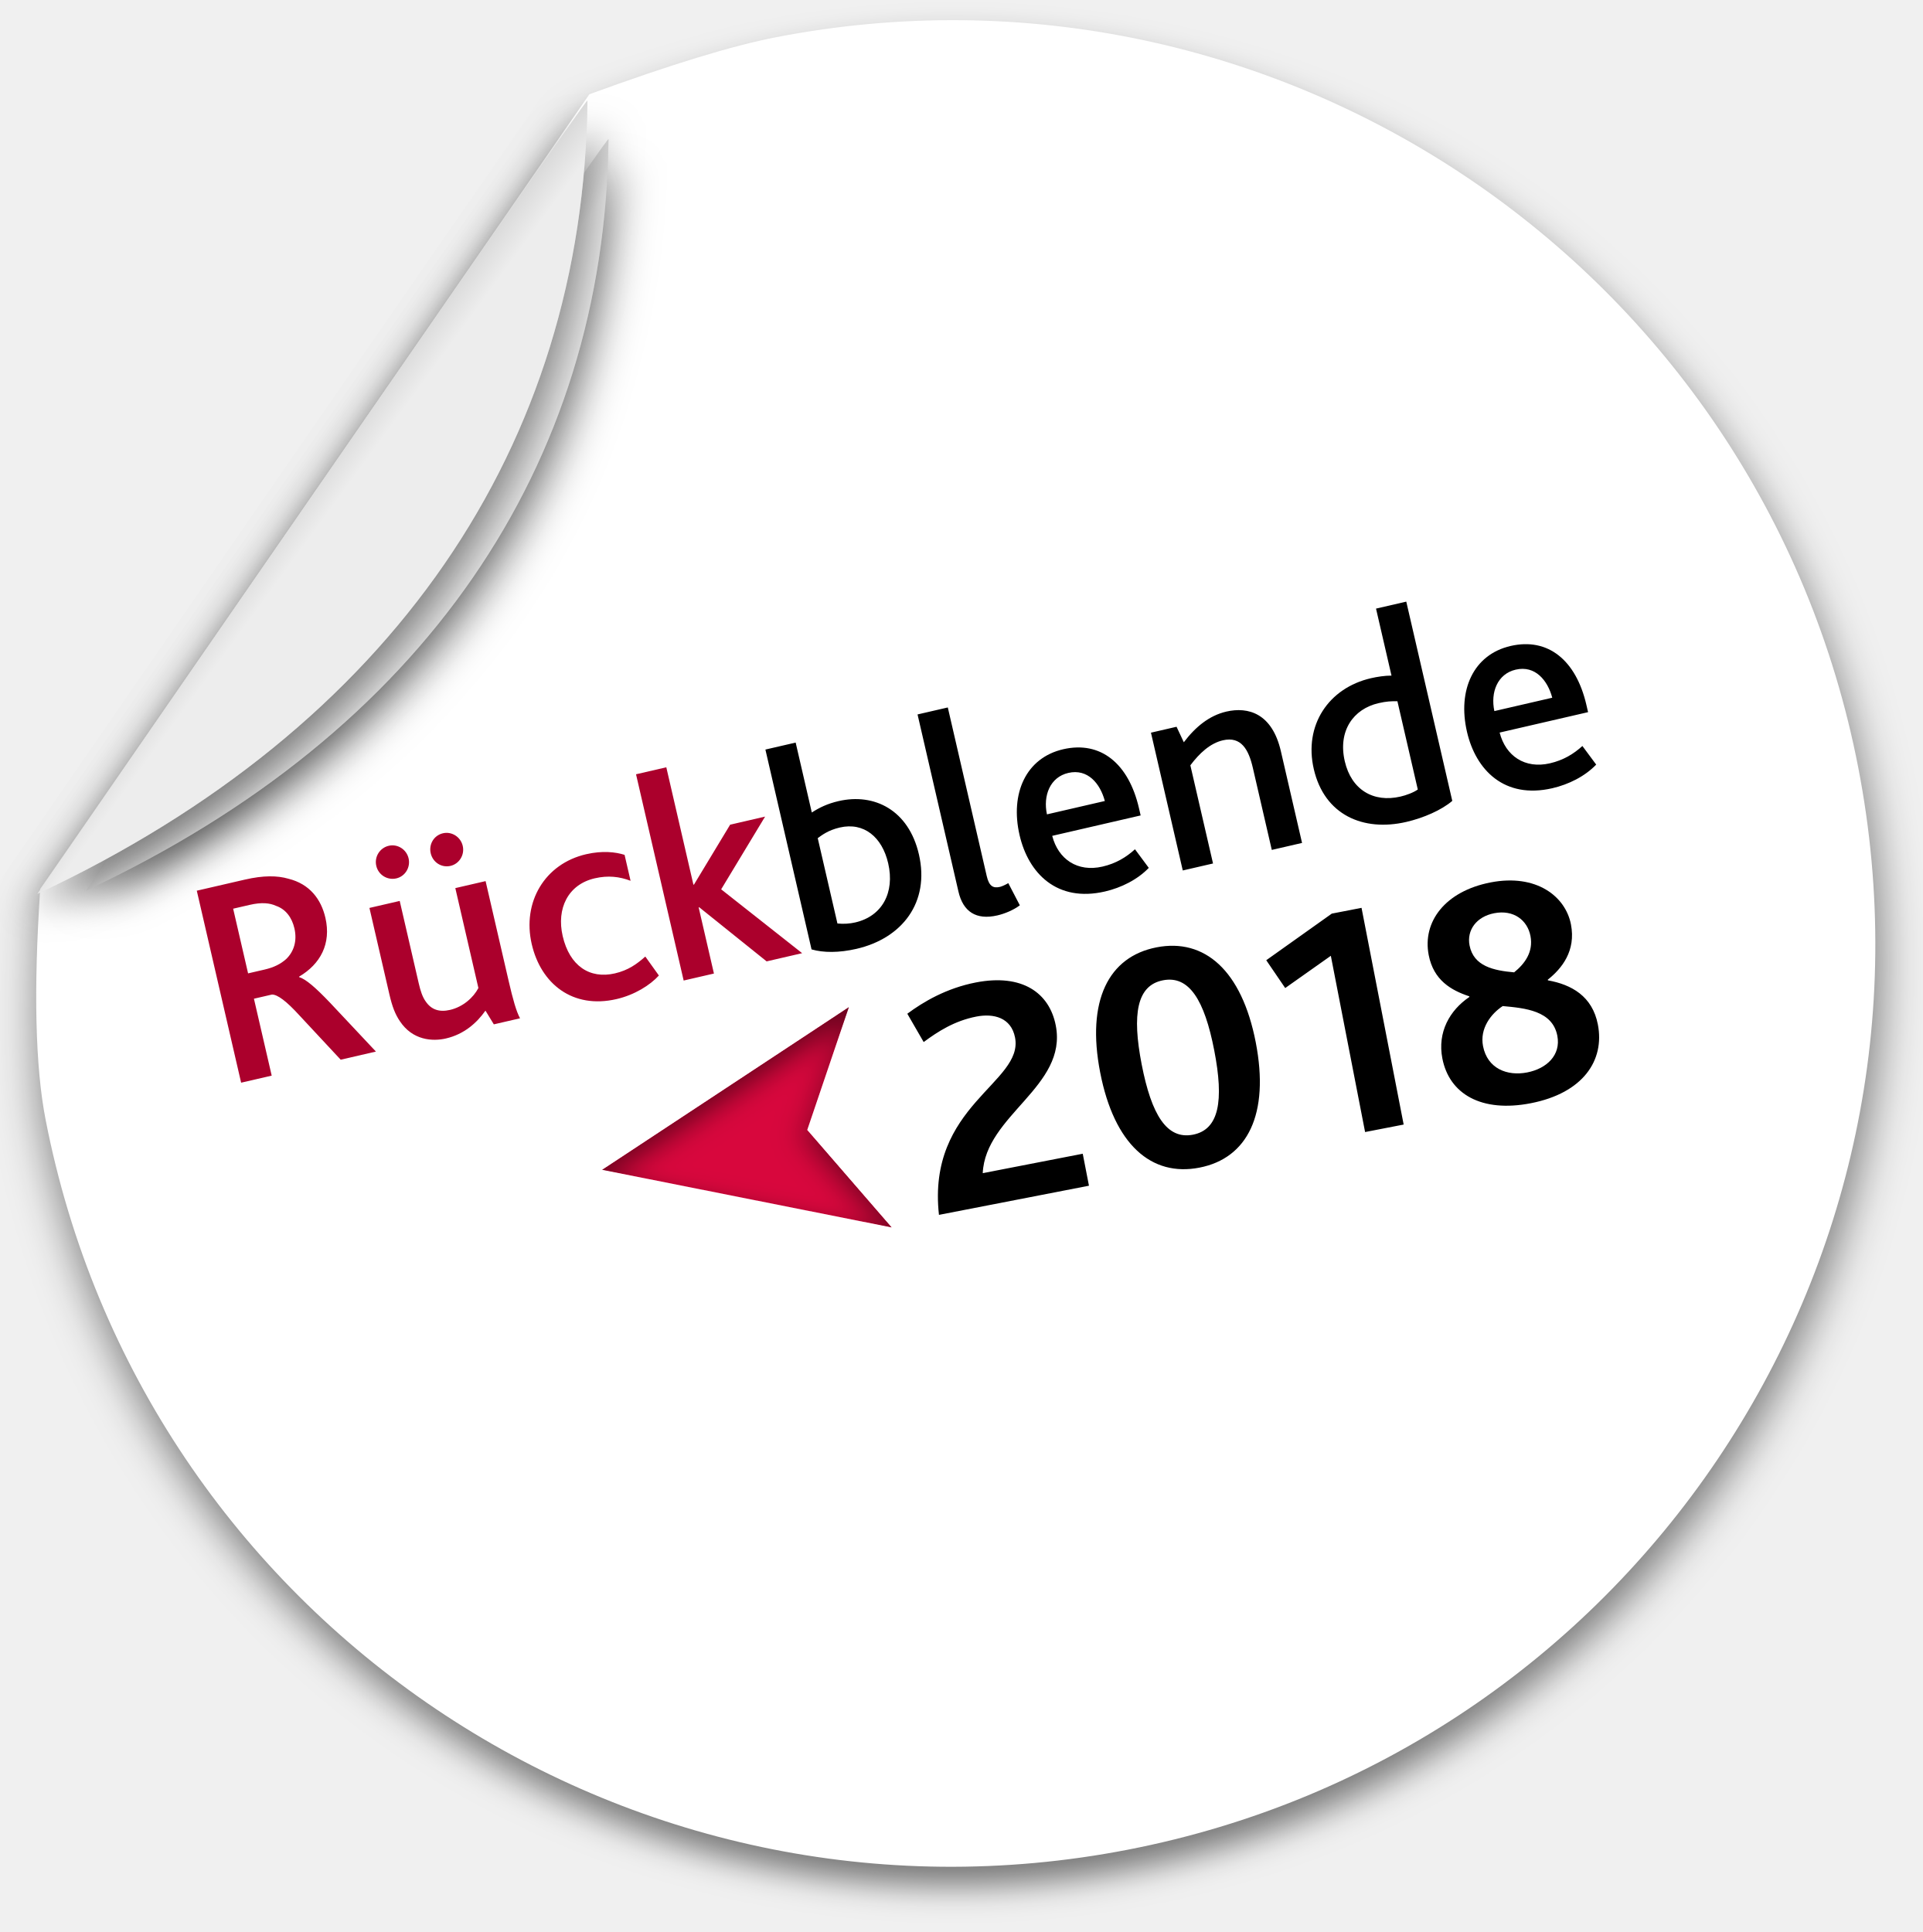
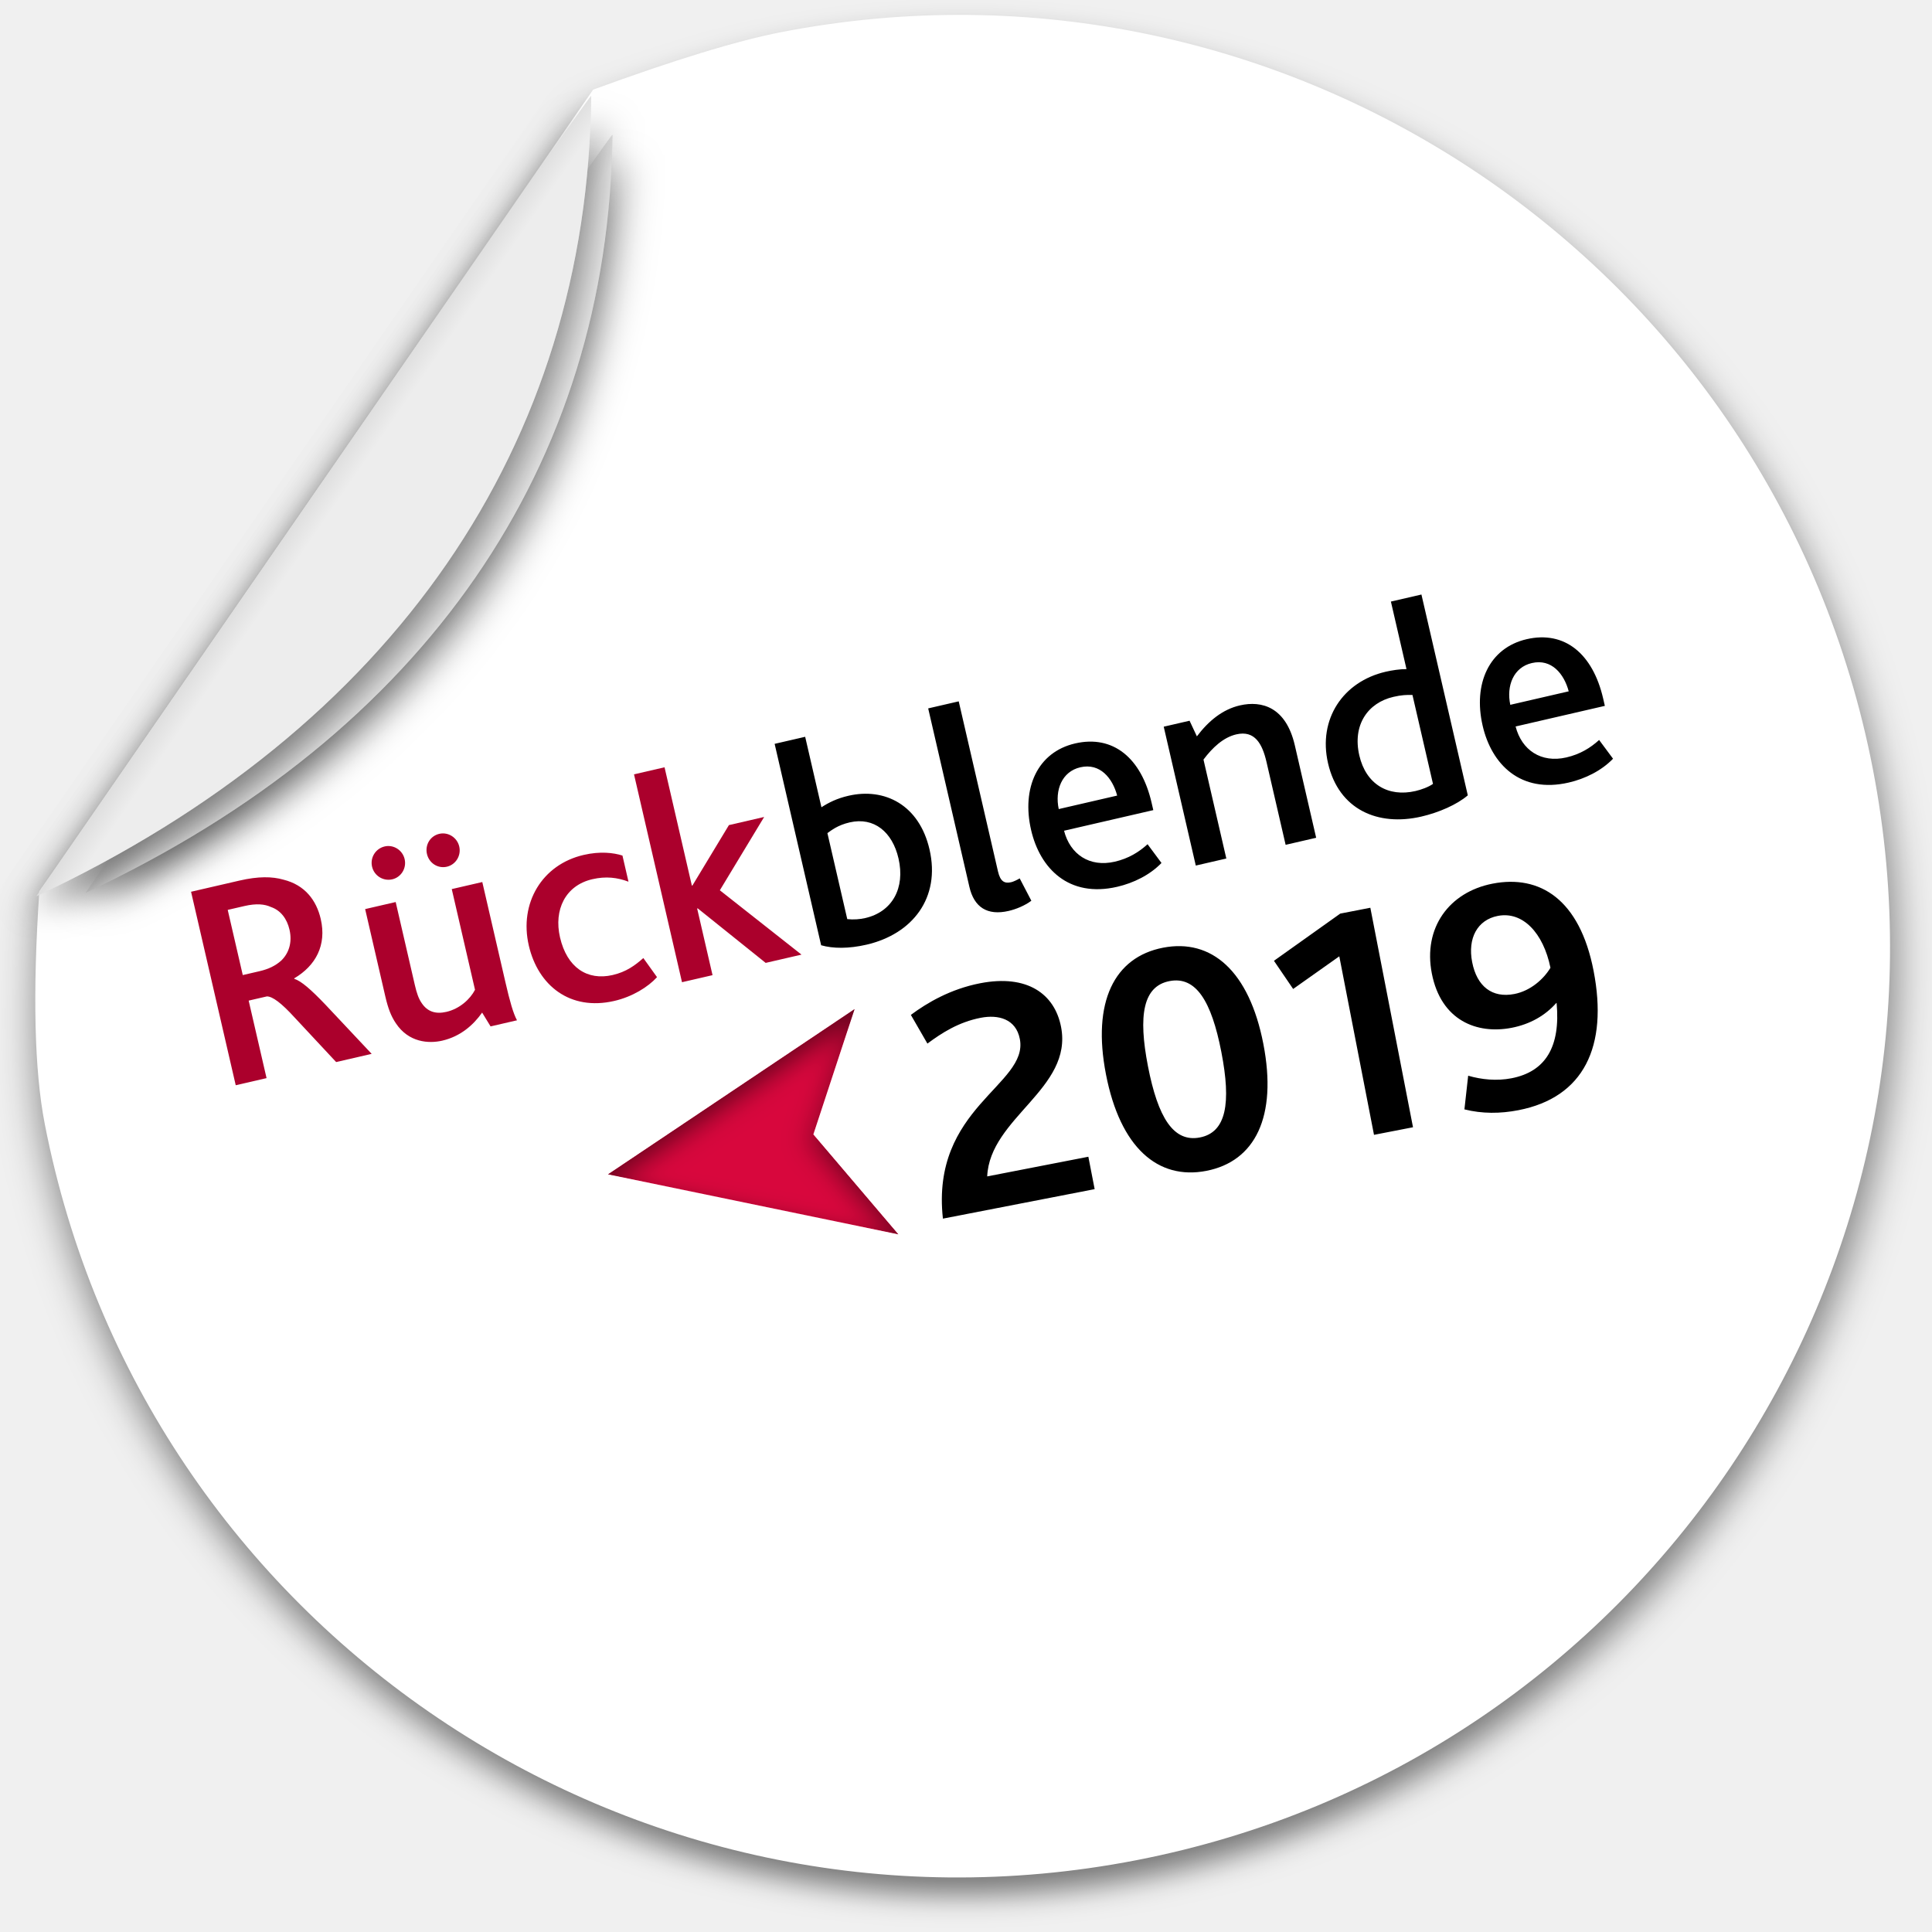
- <svg xmlns="http://www.w3.org/2000/svg" xmlns:xlink="http://www.w3.org/1999/xlink" width="197px" height="198px" viewBox="0 0 197 198" version="1.1">
+ <svg xmlns="http://www.w3.org/2000/svg" xmlns:xlink="http://www.w3.org/1999/xlink" width="218px" height="218px" viewBox="0 0 218 218" version="1.1">
  <defs>
-     <path d="M94.608,189.217 C146.859,189.217 189.217,146.859 189.217,94.608 C189.217,42.358 146.859,0 94.608,0 C90.067,0 83.448,0.696 74.749,2.088 L3.966,71.307 C1.322,81.3 0,89.067 0,94.608 C0,146.859 42.358,189.217 94.608,189.217 Z" id="path-1" />
-     <filter x="-3.7%" y="-2.6%" width="107.4%" height="107.4%" filterUnits="objectBoundingBox" id="filter-2">
+     <path d="M105.065,210.13 C163.091,210.13 210.13,163.091 210.13,105.065 C210.13,47.039 163.091,0 105.065,0 C100.022,0 92.671,0.773 83.011,2.319 L4.405,79.189 C1.468,90.286 0,98.912 0,105.065 C0,163.091 47.039,210.13 105.065,210.13 Z" id="path-1" />
+     <filter x="-3.3%" y="-2.4%" width="106.7%" height="106.7%" filterUnits="objectBoundingBox" id="filter-2">
      <feOffset dx="0" dy="2" in="SourceAlpha" result="shadowOffsetOuter1" />
      <feGaussianBlur stdDeviation="2" in="shadowOffsetOuter1" result="shadowBlurOuter1" />
      <feColorMatrix values="0 0 0 0 0   0 0 0 0 0   0 0 0 0 0  0 0 0 0.5 0" type="matrix" in="shadowBlurOuter1" />
    </filter>
-     <linearGradient x1="54.455%" y1="50%" x2="32.77%" y2="27.37%" id="linearGradient-3">
+     <linearGradient x1="54.455%" y1="50%" x2="32.77%" y2="28.593%" id="linearGradient-3">
      <stop stop-color="#FFFFFF" stop-opacity="0.5" offset="0%" />
      <stop stop-color="#000000" stop-opacity="0.5" offset="100%" />
    </linearGradient>
-     <path d="M8.581,72.347 C45.553,63.083 69.054,39.778 75.795,6.977 C75.894,6.495 8.581,72.347 8.581,72.347 Z" id="path-4" />
-     <filter x="-10.4%" y="-7.6%" width="120.8%" height="121.4%" filterUnits="objectBoundingBox" id="filter-5">
+     <path d="M9.529,80.343 C50.588,70.055 76.687,44.174 84.173,7.748 C84.283,7.213 9.529,80.343 9.529,80.343 Z" id="path-4" />
+     <filter x="-9.4%" y="-6.9%" width="118.8%" height="119.3%" filterUnits="objectBoundingBox" id="filter-5">
      <feOffset dx="0" dy="2" in="SourceAlpha" result="shadowOffsetOuter1" />
      <feGaussianBlur stdDeviation="2" in="shadowOffsetOuter1" result="shadowBlurOuter1" />
      <feColorMatrix values="0 0 0 0 0   0 0 0 0 0   0 0 0 0 0  0 0 0 0.5 0" type="matrix" in="shadowBlurOuter1" />
    </filter>
-     <path d="M3.587,71.741 C42.556,61.955 67.326,37.339 74.431,2.693 C74.536,2.184 3.587,71.741 3.587,71.741 Z" id="path-6" />
-     <filter x="-9.9%" y="-7.2%" width="119.8%" height="120.3%" filterUnits="objectBoundingBox" id="filter-7">
+     <linearGradient x1="54.455%" y1="50%" x2="32.77%" y2="28.502%" id="linearGradient-6">
+       <stop stop-color="#FFFFFF" stop-opacity="0.5" offset="0%" />
+       <stop stop-color="#000000" stop-opacity="0.5" offset="100%" />
+     </linearGradient>
+     <path d="M3.984,79.67 C47.259,68.803 74.768,41.466 82.658,2.991 C82.774,2.425 3.984,79.67 3.984,79.67 Z" id="path-7" />
+     <filter x="-8.9%" y="-6.5%" width="117.8%" height="118.3%" filterUnits="objectBoundingBox" id="filter-8">
      <feOffset dx="0" dy="2" in="SourceAlpha" result="shadowOffsetOuter1" />
      <feGaussianBlur stdDeviation="2" in="shadowOffsetOuter1" result="shadowBlurOuter1" />
      <feColorMatrix values="0 0 0 0 0   0 0 0 0 0   0 0 0 0 0  0 0 0 0.5 0" type="matrix" in="shadowBlurOuter1" />
    </filter>
-     <polygon id="path-8" points="55 110.541 83 122 76.412 110.541 83 99" />
-     <filter x="-7.1%" y="-8.7%" width="114.3%" height="117.4%" filterUnits="objectBoundingBox" id="filter-9">
+     <polygon id="path-9" points="61.3 122.784 92.173 135.684 84.909 122.784 92.173 109.791" />
+     <filter x="-6.5%" y="-7.7%" width="113.0%" height="115.4%" filterUnits="objectBoundingBox" id="filter-10">
      <feGaussianBlur stdDeviation="1.5" in="SourceAlpha" result="shadowBlurInner1" />
      <feOffset dx="0" dy="1" in="shadowBlurInner1" result="shadowOffsetInner1" />
      <feComposite in="shadowOffsetInner1" in2="SourceAlpha" operator="arithmetic" k2="-1" k3="1" result="shadowInnerInner1" />
      <feColorMatrix values="0 0 0 0 0   0 0 0 0 0   0 0 0 0 0  0 0 0 0.5 0" type="matrix" in="shadowInnerInner1" />
    </filter>
  </defs>
-   <g id="image-upload" stroke="none" stroke-width="1" fill="none" fill-rule="evenodd">
-     <g id="Artboard" transform="translate(-25, -26)">
-       <g id="badge_upload" transform="translate(123, 123) rotate(-11) translate(-123, -123) translate(28, 28)">
+   <g id="Tournee-/-exhibition" stroke="none" stroke-width="1" fill="none" fill-rule="evenodd">
+     <g id="Artboard-Copy-3" transform="translate(-15, -98)">
+       <g id="badge_2019" transform="translate(123.692, 205.1074) rotate(-11) translate(-123.692, -205.1074) translate(18.19202, 99.60737)">
        <g id="Group-7">
          <g id="Oval-4">
            <use fill="black" fill-opacity="1" filter="url(#filter-2)" xlink:href="#path-1" />
            <use fill="#FFFFFF" fill-rule="evenodd" xlink:href="#path-1" />
          </g>
          <g id="Oval-4-Copy">
            <use fill="black" fill-opacity="1" filter="url(#filter-5)" xlink:href="#path-4" />
            <use fill="#DBDBDB" fill-rule="evenodd" xlink:href="#path-4" />
            <use fill="url(#linearGradient-3)" fill-rule="evenodd" xlink:href="#path-4" />
          </g>
          <g id="Oval-4-Copy-2">
-             <use fill="black" fill-opacity="1" filter="url(#filter-7)" xlink:href="#path-6" />
-             <use fill="#DBDBDB" fill-rule="evenodd" xlink:href="#path-6" />
-             <use fill="url(#linearGradient-3)" fill-rule="evenodd" xlink:href="#path-6" />
+             <use fill="black" fill-opacity="1" filter="url(#filter-8)" xlink:href="#path-7" />
+             <use fill="#DBDBDB" fill-rule="evenodd" xlink:href="#path-7" />
+             <use fill="url(#linearGradient-6)" fill-rule="evenodd" xlink:href="#path-7" />
          </g>
        </g>
-         <path d="M88,121.659 L103.658,121.659 L103.658,118.32 L93.219,118.32 C94.618,112.527 103.453,111.267 103.453,104.895 C103.453,101.487 101.099,99 96.255,99 C93.185,99 90.593,99.92 88.75,100.806 L89.842,103.975 C91.48,103.191 93.356,102.441 95.641,102.441 C97.449,102.441 99.121,103.225 99.121,105.304 C99.121,110.04 88.921,110.381 88,121.659 Z M115.12,122 C110.105,122 107.001,118.013 107.001,110.483 C107.001,102.987 110.105,99 115.12,99 C120.135,99 123.239,102.987 123.239,110.483 C123.239,118.013 120.135,122 115.12,122 Z M115.12,118.559 C117.849,118.559 118.906,115.764 118.906,110.483 C118.906,105.236 117.849,102.441 115.12,102.441 C112.391,102.441 111.333,105.236 111.333,110.483 C111.333,115.764 112.391,118.559 115.12,118.559 Z M132.483,121.659 L136.509,121.659 L136.509,99.034 L133.404,99.034 L125.9,102.441 L127.264,105.61 L132.483,103.259 L132.483,121.659 Z M149.711,122 C144.559,122 141.694,119.479 141.694,115.764 C141.694,113.039 143.365,111.062 145.617,110.108 L145.617,110.04 C143.911,109.086 142.342,107.723 142.342,105.099 C142.342,101.624 145.242,99 149.983,99 C154.759,99 157.25,101.862 157.25,104.793 C157.25,107.553 155.476,109.052 153.838,109.904 L153.838,109.972 C156.124,110.858 158,112.425 158,115.39 C158,119.138 155.169,122 149.711,122 Z M149.949,118.831 C151.996,118.831 153.702,117.741 153.702,115.73 C153.702,113.107 151.007,112.323 148.789,111.676 C147.459,112.221 146.026,113.481 146.026,115.321 C146.026,117.673 147.868,118.831 149.949,118.831 Z M150.597,108.507 C151.826,107.859 152.951,106.837 152.951,105.167 C152.951,103.532 151.791,102.169 149.745,102.169 C147.903,102.169 146.64,103.327 146.64,104.929 C146.64,107.11 148.585,107.927 150.597,108.507 Z" id="2018" fill="#000000" />
-         <path d="M84.497,92 C82.662,92 81.101,91.632 80,91.019 L80,70 L83.182,70 L83.182,77.354 C84.038,77.047 84.926,76.833 86.119,76.833 C89.882,76.833 92.91,79.345 92.91,84.003 C92.91,89.058 89.3,92 84.497,92 Z M84.987,89.334 C87.801,89.334 89.637,87.281 89.637,84.187 C89.637,81.429 88.168,79.499 85.629,79.499 C84.375,79.499 83.641,79.866 83.182,80.05 L83.182,89.028 C83.794,89.242 84.436,89.334 84.987,89.334 Z M96,88.63 C96,90.744 97.102,91.908 99.335,91.908 C100.1,91.908 101.048,91.755 101.813,91.418 L101.171,88.936 C100.895,89.028 100.467,89.12 100.253,89.12 C99.549,89.12 99.182,88.813 99.182,87.741 L99.182,70 L96,70 L96,88.63 Z M110.624,92 C105.576,92 103.404,88.415 103.404,84.401 C103.404,80.019 105.821,76.833 109.737,76.833 C113.683,76.833 115.947,79.774 115.947,84.462 L115.947,85.228 L106.647,85.228 C106.708,87.71 108.33,89.457 110.961,89.457 C112.398,89.457 113.561,89.058 114.601,88.476 L115.55,90.652 C114.142,91.571 112.337,92 110.624,92 Z M106.616,82.961 L112.704,82.961 C112.643,81.123 111.756,79.315 109.706,79.315 C107.779,79.315 106.647,81 106.616,82.961 Z M118.884,91.694 L122.066,91.694 L122.066,81.368 C123.229,80.387 124.544,79.621 125.89,79.621 C127.818,79.621 128.246,81.153 128.246,83.053 L128.246,91.694 L131.428,91.694 L131.428,82.042 C131.428,78.058 129.194,76.833 126.9,76.833 C125.095,76.833 123.443,77.66 121.944,78.916 L121.576,77.201 L118.884,77.201 L118.884,91.694 Z M142.319,92 C137.791,92 134.303,89.426 134.303,84.585 C134.303,79.989 137.638,76.833 142.105,76.833 C142.747,76.833 143.573,76.894 144.216,77.047 L144.216,70 L147.397,70 L147.397,90.958 C146.112,91.632 144.124,92 142.319,92 Z M142.319,89.334 C142.9,89.334 143.696,89.242 144.216,89.028 L144.216,79.744 C143.604,79.591 143.114,79.499 142.288,79.499 C139.627,79.499 137.577,81.337 137.577,84.524 C137.577,87.526 139.474,89.334 142.319,89.334 Z M157.677,92 C152.629,92 150.457,88.415 150.457,84.401 C150.457,80.019 152.874,76.833 156.79,76.833 C160.736,76.833 163,79.774 163,84.462 L163,85.228 L153.7,85.228 C153.761,87.71 155.382,89.457 158.013,89.457 C159.451,89.457 160.614,89.058 161.654,88.476 L162.602,90.652 C161.195,91.571 159.39,92 157.677,92 Z M153.669,82.961 L159.757,82.961 C159.696,81.123 158.809,79.315 156.759,79.315 C154.832,79.315 153.7,81 153.669,82.961 Z" id="blende" fill="#000000" transform="translate(121.5, 81) rotate(-2) translate(-121.5, -81) " />
-         <path d="M20,93.694 L20,73.501 L25.052,73.501 C27.011,73.501 28.389,73.838 29.43,74.421 C31.42,75.432 32.216,77.209 32.216,79.17 C32.216,81.897 30.655,83.674 28.236,84.44 L28.236,84.501 C28.848,84.838 29.645,85.942 30.716,87.749 L34.176,93.694 L30.471,93.694 L27.379,88.331 C26.399,86.585 25.664,85.727 25.113,85.604 L23.215,85.604 L23.215,93.694 L20,93.694 Z M23.215,82.939 L24.929,82.939 C25.94,82.939 26.675,82.755 27.348,82.387 C28.267,81.836 28.879,80.855 28.879,79.507 C28.879,78.373 28.45,77.393 27.563,76.841 C27.011,76.412 26.215,76.136 24.96,76.136 L23.215,76.136 L23.215,82.939 Z M41.463,94 C43.361,94 44.892,93.173 46.056,92.131 L46.576,93.694 L49.332,93.694 C49.117,92.928 49.056,91.671 49.056,89.68 L49.056,79.201 L45.872,79.201 L45.872,89.71 C45.168,90.538 43.912,91.242 42.535,91.242 C41.402,91.242 40.667,90.783 40.299,89.833 C40.085,89.312 40.024,88.699 40.024,87.872 L40.024,79.201 L36.84,79.201 L36.84,88.301 C36.84,89.588 36.962,90.415 37.268,91.212 C38.095,93.418 40.054,94 41.463,94 Z M40.208,76.872 C41.126,76.872 41.892,76.106 41.892,75.156 C41.892,74.206 41.126,73.44 40.208,73.44 C39.258,73.44 38.493,74.206 38.493,75.156 C38.493,76.106 39.258,76.872 40.208,76.872 Z M45.902,76.872 C46.821,76.872 47.586,76.106 47.586,75.156 C47.586,74.206 46.821,73.44 45.902,73.44 C44.953,73.44 44.218,74.206 44.218,75.156 C44.218,76.106 44.953,76.872 45.902,76.872 Z M59.405,94 C61.303,94 63.079,93.387 64.181,92.621 L63.263,90.415 C62.252,90.967 61.242,91.396 59.833,91.396 C57.2,91.396 55.486,89.618 55.486,86.462 C55.486,83.582 57.2,81.437 60.017,81.437 C61.426,81.437 62.528,81.836 63.538,82.51 L63.538,79.783 C62.711,79.292 61.426,78.833 59.711,78.833 C55.363,78.833 52.21,82.142 52.21,86.554 C52.21,90.721 54.782,94 59.405,94 Z M66.539,93.694 L69.723,93.694 L69.723,86.738 L69.784,86.738 L75.265,93.694 L79,93.694 L72.387,85.451 L78.449,79.201 L74.775,79.201 L69.784,84.348 L69.723,84.348 L69.723,72 L66.539,72 L66.539,93.694 Z" id="Rück" fill="#AB002C" transform="translate(49.5, 83) rotate(-2) translate(-49.5, -83) " />
+         <path d="M97.445,134.902 C98.471,122.324 109.833,121.944 109.833,116.662 C109.833,114.344 107.971,113.47 105.957,113.47 C103.411,113.47 101.321,114.306 99.497,115.18 L98.281,111.646 C100.333,110.658 103.221,109.632 106.641,109.632 C112.037,109.632 114.659,112.406 114.659,116.206 C114.659,123.312 104.817,124.718 103.259,131.178 L114.887,131.178 L114.887,134.902 L97.445,134.902 Z M127.655,135.282 C122.069,135.282 118.611,130.836 118.611,122.438 C118.611,114.078 122.069,109.632 127.655,109.632 C133.241,109.632 136.699,114.078 136.699,122.438 C136.699,130.836 133.241,135.282 127.655,135.282 Z M127.655,131.444 C130.695,131.444 131.873,128.328 131.873,122.438 C131.873,116.586 130.695,113.47 127.655,113.47 C124.615,113.47 123.437,116.586 123.437,122.438 C123.437,128.328 124.615,131.444 127.655,131.444 Z M146.997,134.902 L146.997,114.382 L141.183,117.004 L139.663,113.47 L148.023,109.67 L151.481,109.67 L151.481,134.902 L146.997,134.902 Z M163.527,135.282 C161.437,135.282 159.423,134.902 157.561,134.028 L158.701,130.38 C160.107,131.102 161.741,131.596 163.451,131.596 C167.365,131.596 169.569,129.164 170.063,124.224 L170.025,124.224 C168.543,125.364 166.681,126.01 164.553,126.01 C160.563,126.01 156.877,123.692 156.877,118.258 C156.877,113.052 160.525,109.632 165.541,109.632 C170.975,109.632 174.851,113.242 174.851,121.45 C174.851,130.152 171.051,135.282 163.527,135.282 Z M165.579,122.324 C167.441,122.324 169.151,121.298 170.139,120.196 C170.101,116.168 168.277,113.318 165.427,113.318 C163.071,113.318 161.589,115.142 161.589,117.878 C161.589,120.69 163.033,122.324 165.579,122.324 Z" id="2019" fill="#000000" />
+         <path d="M94.424,101.485 C92.384,101.485 90.65,101.077 89.426,100.397 L89.426,77.073 L92.962,77.073 L92.962,85.233 C93.914,84.893 94.9,84.655 96.226,84.655 C100.408,84.655 103.774,87.443 103.774,92.611 C103.774,98.221 99.762,101.485 94.424,101.485 Z M94.968,98.527 C98.096,98.527 100.136,96.249 100.136,92.815 C100.136,89.755 98.504,87.613 95.682,87.613 C94.288,87.613 93.472,88.021 92.962,88.225 L92.962,98.187 C93.642,98.425 94.356,98.527 94.968,98.527 Z M107.208,97.745 C107.208,100.091 108.432,101.383 110.914,101.383 C111.764,101.383 112.818,101.213 113.668,100.839 L112.954,98.085 C112.648,98.187 112.172,98.289 111.934,98.289 C111.152,98.289 110.744,97.949 110.744,96.759 L110.744,77.073 L107.208,77.073 L107.208,97.745 Z M123.46,101.485 C117.85,101.485 115.436,97.507 115.436,93.053 C115.436,88.191 118.122,84.655 122.474,84.655 C126.86,84.655 129.376,87.919 129.376,93.121 L129.376,93.971 L119.04,93.971 C119.108,96.725 120.91,98.663 123.834,98.663 C125.432,98.663 126.724,98.221 127.88,97.575 L128.934,99.989 C127.37,101.009 125.364,101.485 123.46,101.485 Z M119.006,91.455 L125.772,91.455 C125.704,89.415 124.718,87.409 122.44,87.409 C120.298,87.409 119.04,89.279 119.006,91.455 Z M132.64,101.145 L136.176,101.145 L136.176,89.687 C137.468,88.599 138.93,87.749 140.426,87.749 C142.568,87.749 143.044,89.449 143.044,91.557 L143.044,101.145 L146.58,101.145 L146.58,90.435 C146.58,86.015 144.098,84.655 141.548,84.655 C139.542,84.655 137.706,85.573 136.04,86.967 L135.632,85.063 L132.64,85.063 L132.64,101.145 Z M158.684,101.485 C153.652,101.485 149.776,98.629 149.776,93.257 C149.776,88.157 153.482,84.655 158.446,84.655 C159.16,84.655 160.078,84.723 160.792,84.893 L160.792,77.073 L164.328,77.073 L164.328,100.329 C162.9,101.077 160.69,101.485 158.684,101.485 Z M158.684,98.527 C159.33,98.527 160.214,98.425 160.792,98.187 L160.792,87.885 C160.112,87.715 159.568,87.613 158.65,87.613 C155.692,87.613 153.414,89.653 153.414,93.189 C153.414,96.521 155.522,98.527 158.684,98.527 Z M175.752,101.485 C170.142,101.485 167.728,97.507 167.728,93.053 C167.728,88.191 170.414,84.655 174.766,84.655 C179.152,84.655 181.668,87.919 181.668,93.121 L181.668,93.971 L171.332,93.971 C171.4,96.725 173.202,98.663 176.126,98.663 C177.724,98.663 179.016,98.221 180.172,97.575 L181.226,99.989 C179.662,101.009 177.656,101.485 175.752,101.485 Z M171.298,91.455 L178.064,91.455 C177.996,89.415 177.01,87.409 174.732,87.409 C172.59,87.409 171.332,89.279 171.298,91.455 Z" id="blende" fill="#000000" transform="translate(135.5475, 89.27853) rotate(-2) translate(-135.5475, -89.27853) " />
+         <path d="M21.553,103.765 L21.553,81.359 L27.163,81.359 C29.339,81.359 30.869,81.733 32.025,82.379 C34.235,83.501 35.119,85.473 35.119,87.649 C35.119,90.675 33.385,92.647 30.699,93.497 L30.699,93.565 C31.379,93.939 32.263,95.163 33.453,97.169 L37.295,103.765 L33.181,103.765 L29.747,97.815 C28.659,95.877 27.843,94.925 27.231,94.789 L25.123,94.789 L25.123,103.765 L21.553,103.765 Z M25.123,91.831 L27.027,91.831 C28.149,91.831 28.965,91.627 29.713,91.219 C30.733,90.607 31.413,89.519 31.413,88.023 C31.413,86.765 30.937,85.677 29.951,85.065 C29.339,84.589 28.455,84.283 27.061,84.283 L25.123,84.283 L25.123,91.831 Z M45.387,104.105 C47.495,104.105 49.195,103.187 50.487,102.031 L51.065,103.765 L54.125,103.765 C53.887,102.915 53.819,101.521 53.819,99.311 L53.819,87.683 L50.283,87.683 L50.283,99.345 C49.501,100.263 48.107,101.045 46.577,101.045 C45.319,101.045 44.503,100.535 44.095,99.481 C43.857,98.903 43.789,98.223 43.789,97.305 L43.789,87.683 L40.253,87.683 L40.253,97.781 C40.253,99.209 40.389,100.127 40.729,101.011 C41.647,103.459 43.823,104.105 45.387,104.105 Z M43.993,85.099 C45.013,85.099 45.863,84.249 45.863,83.195 C45.863,82.141 45.013,81.291 43.993,81.291 C42.939,81.291 42.089,82.141 42.089,83.195 C42.089,84.249 42.939,85.099 43.993,85.099 Z M50.317,85.099 C51.337,85.099 52.187,84.249 52.187,83.195 C52.187,82.141 51.337,81.291 50.317,81.291 C49.263,81.291 48.447,82.141 48.447,83.195 C48.447,84.249 49.263,85.099 50.317,85.099 Z M65.311,104.105 C67.419,104.105 69.391,103.425 70.615,102.575 L69.595,100.127 C68.473,100.739 67.351,101.215 65.787,101.215 C62.863,101.215 60.959,99.243 60.959,95.741 C60.959,92.545 62.863,90.165 65.991,90.165 C67.555,90.165 68.779,90.607 69.901,91.355 L69.901,88.329 C68.983,87.785 67.555,87.275 65.651,87.275 C60.823,87.275 57.321,90.947 57.321,95.843 C57.321,100.467 60.177,104.105 65.311,104.105 Z M73.233,103.765 L76.769,103.765 L76.769,96.047 L76.837,96.047 L82.923,103.765 L87.071,103.765 L79.727,94.619 L86.459,87.683 L82.379,87.683 L76.837,93.395 L76.769,93.395 L76.769,79.693 L73.233,79.693 L73.233,103.765 Z" id="Rück" fill="#AB002C" transform="translate(54.31222, 91.89892) rotate(-2) translate(-54.31222, -91.89892) " />
        <g id="Path-2">
-           <use fill="#D8073D" fill-rule="evenodd" xlink:href="#path-8" />
-           <use fill="black" fill-opacity="1" filter="url(#filter-9)" xlink:href="#path-8" />
+           <use fill="#D8073D" fill-rule="evenodd" xlink:href="#path-9" />
+           <use fill="black" fill-opacity="1" filter="url(#filter-10)" xlink:href="#path-9" />
        </g>
      </g>
    </g>
  </g>
</svg>
